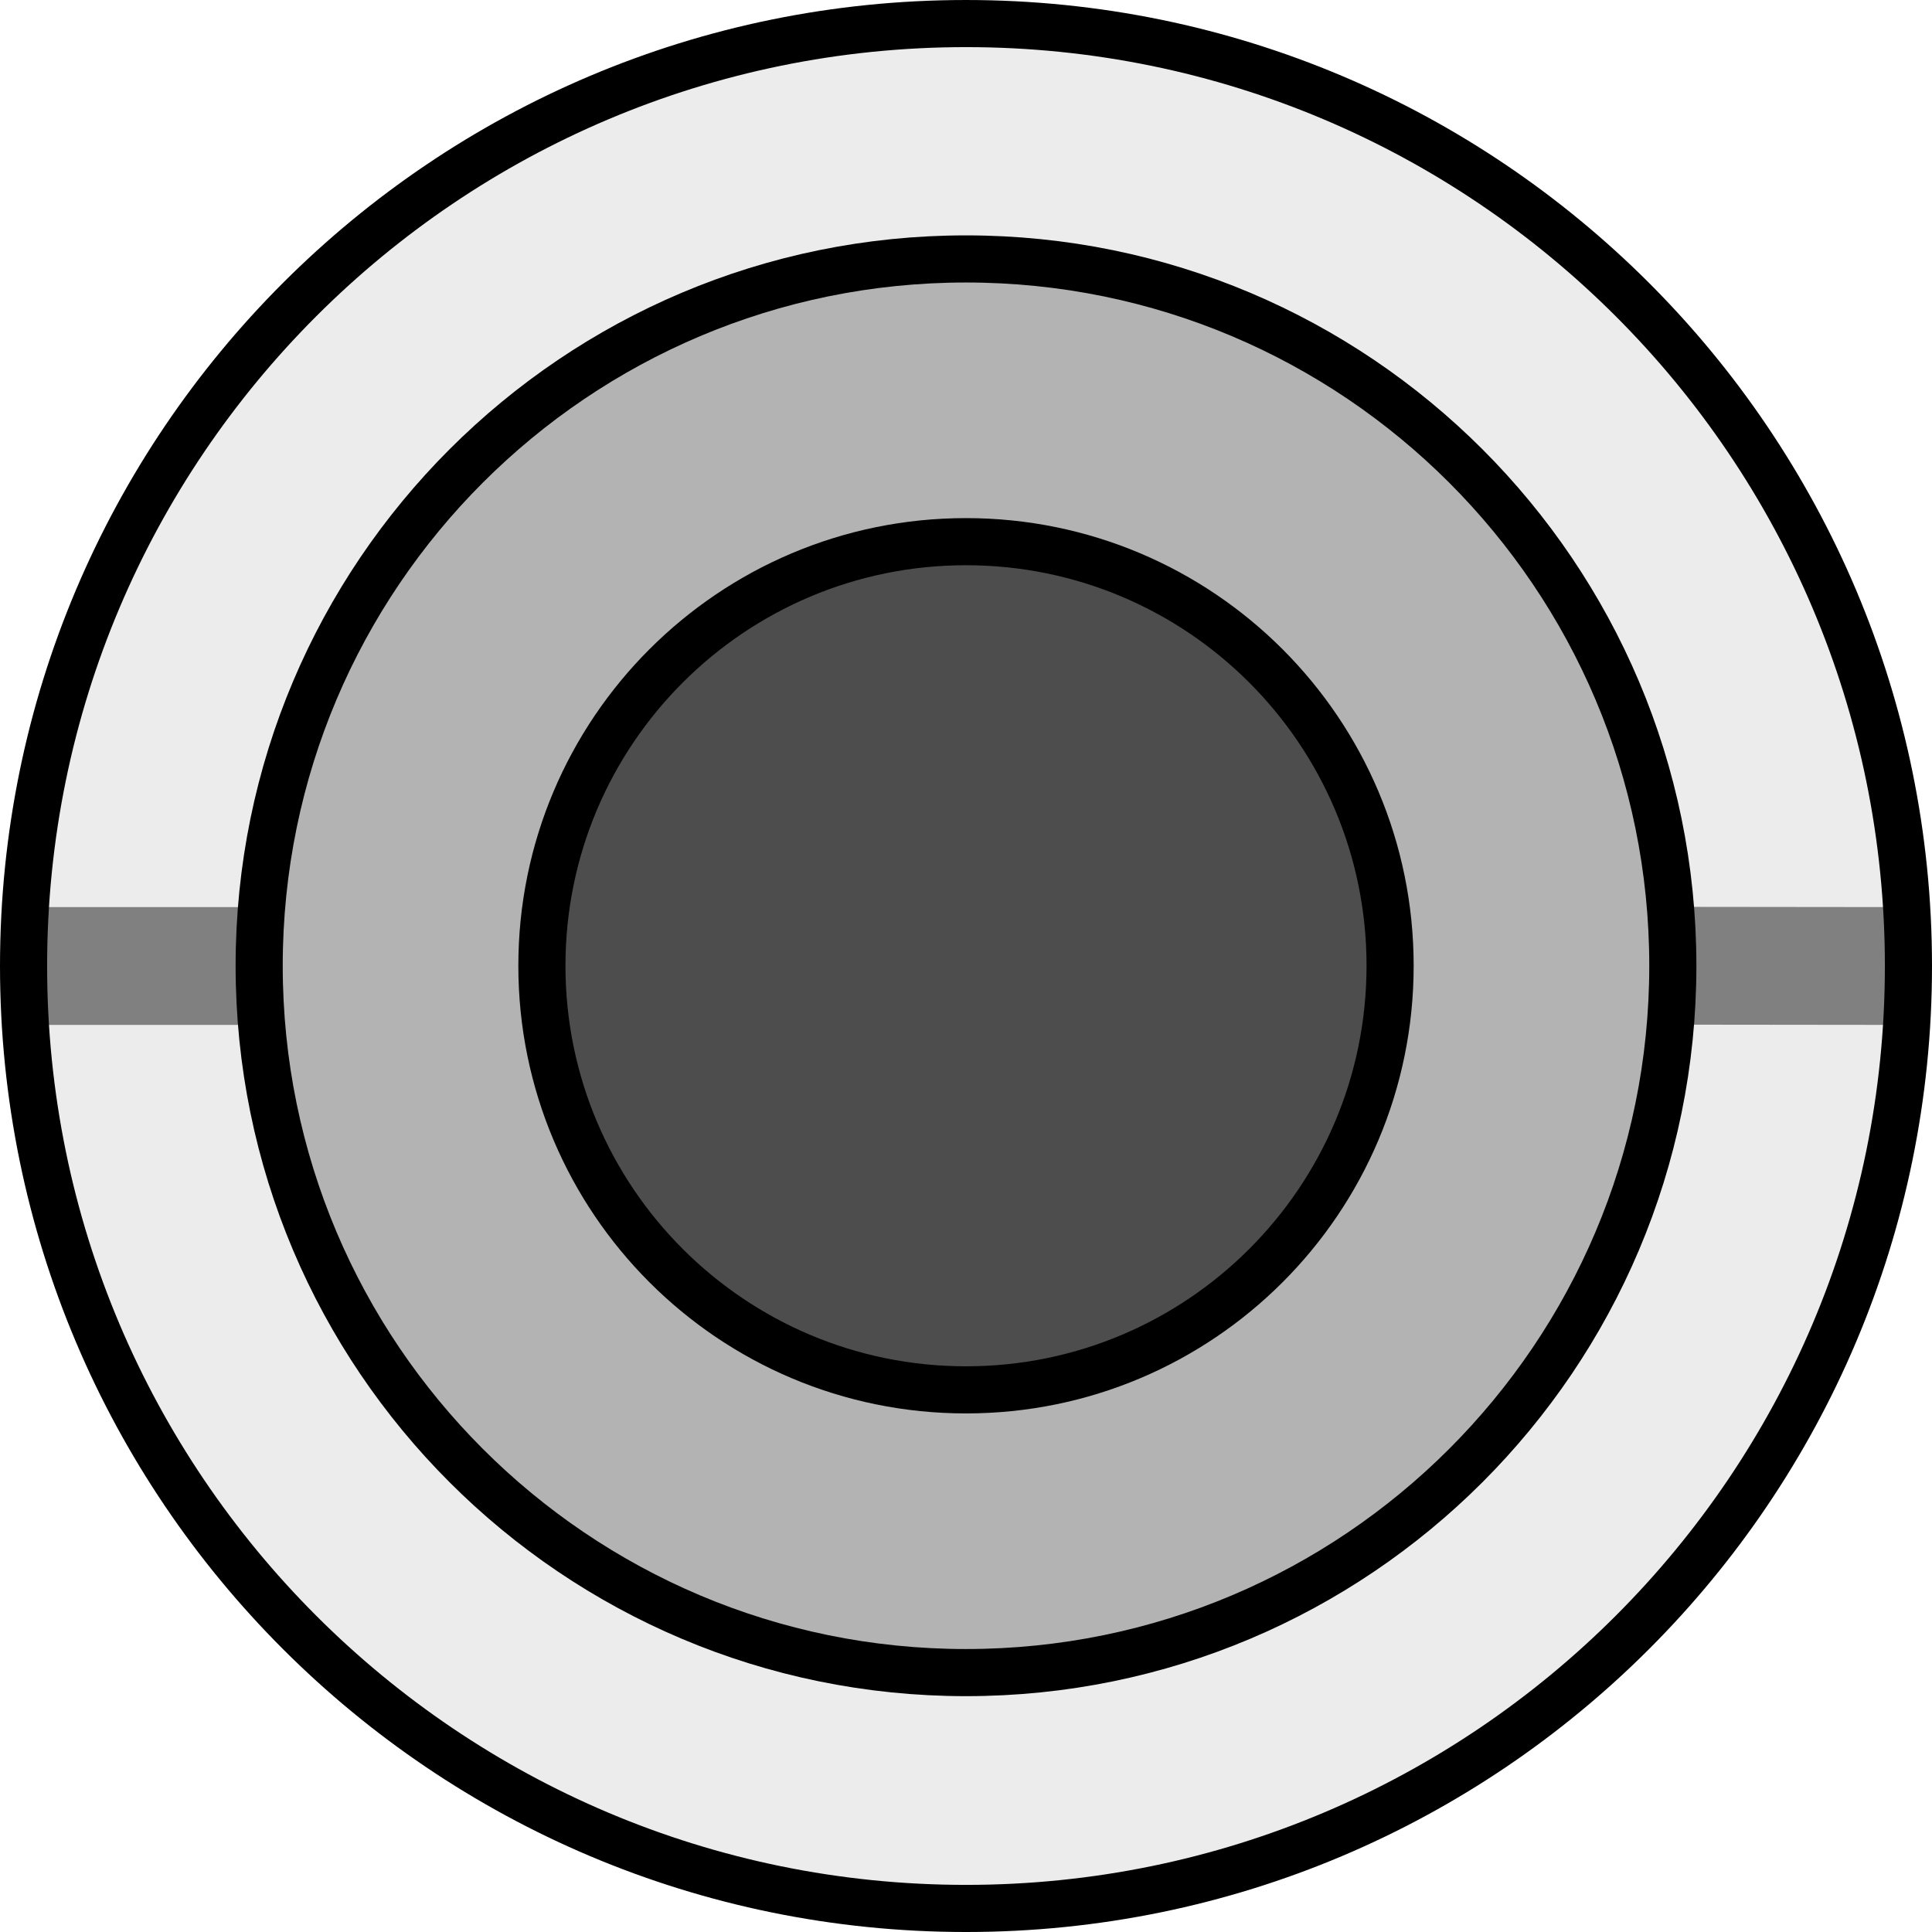
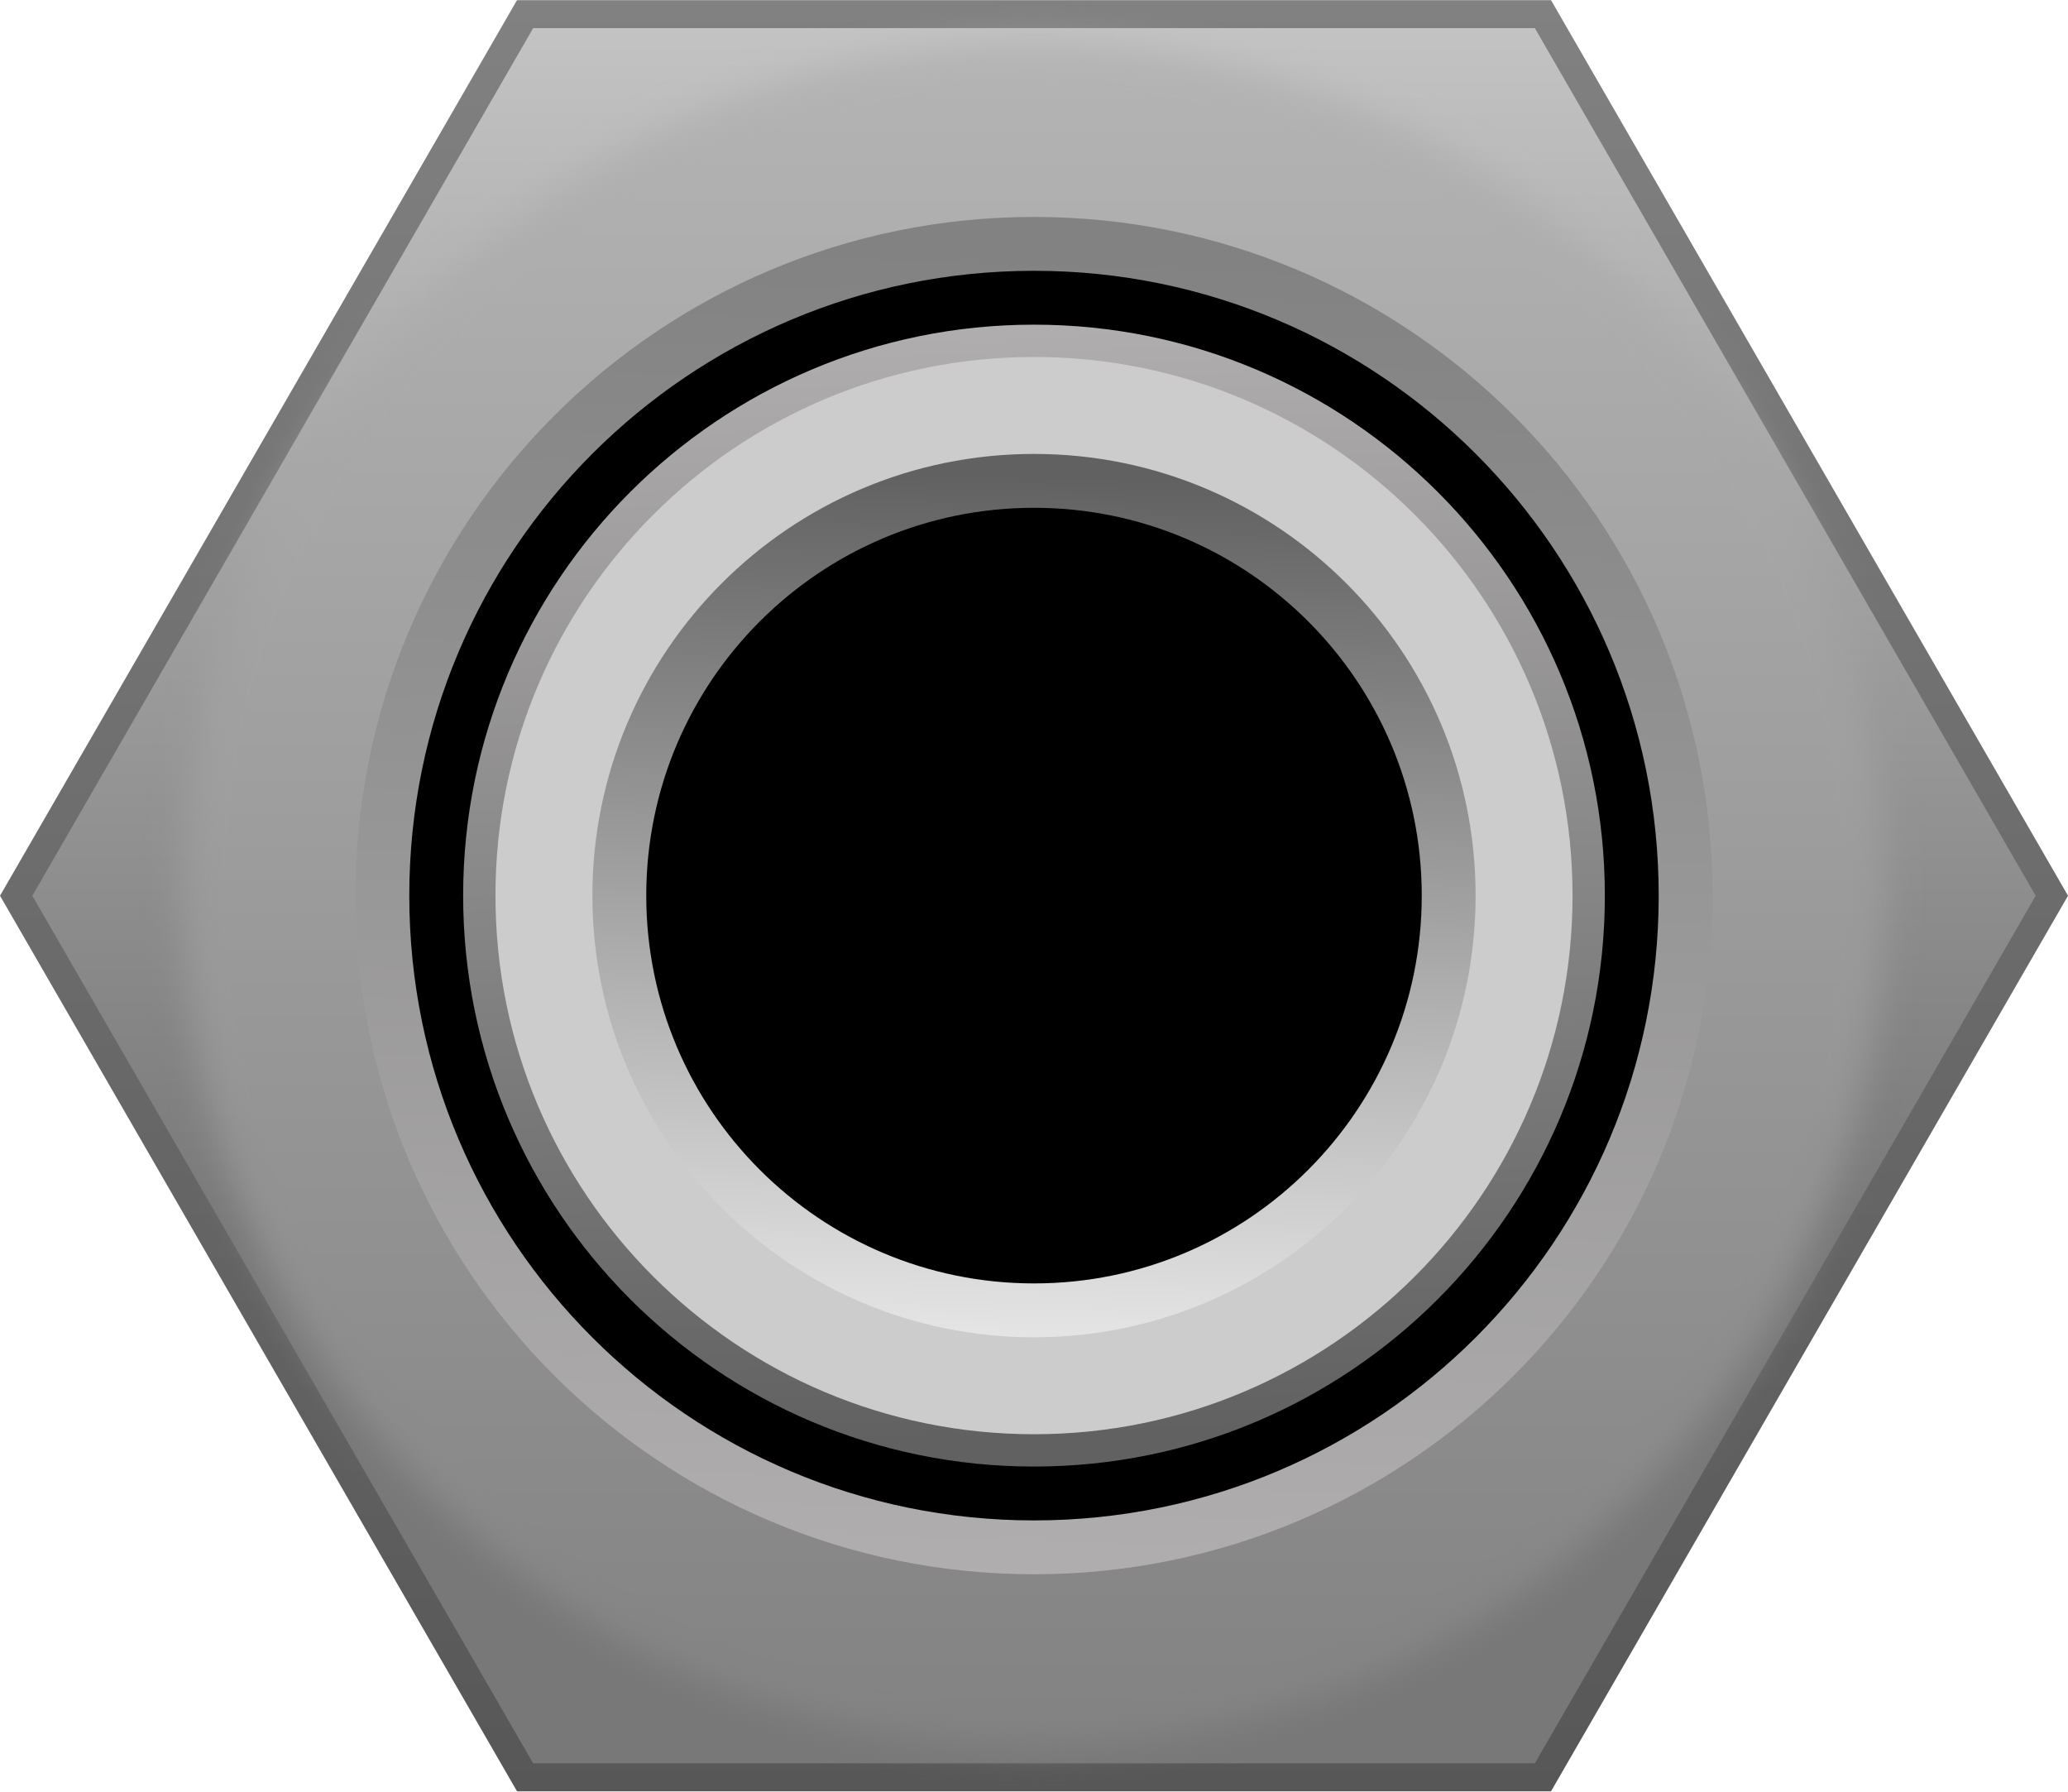
- <svg xmlns="http://www.w3.org/2000/svg" width="8.2mm" height="8.2mm" viewBox="0 0 8.2 8.2" version="1.1" id="svg826">
-   <defs id="defs820" />
-   <g id="layer1" transform="translate(0,-288.8)">
-     <g id="g1408" transform="translate(-1.9,1.9)">
-       <circle r="4" cy="291" cx="6" id="path5084" style="opacity:1;fill:#ececec;fill-opacity:1;stroke:none;stroke-width:0.2;stroke-linecap:square;stroke-linejoin:round;stroke-miterlimit:4;stroke-dasharray:none;stroke-dashoffset:0;stroke-opacity:1;paint-order:markers fill stroke" />
-       <path id="path820" d="M 2.03,291 H 2.927" style="fill:#b3b3b3;stroke:#808080;stroke-width:0.5;stroke-linecap:butt;stroke-linejoin:miter;stroke-miterlimit:4;stroke-dasharray:none;stroke-opacity:1" />
-       <path id="path822" d="M 9.06,290.999 9.986,291" style="fill:#666666;stroke:#808080;stroke-width:0.5;stroke-linecap:butt;stroke-linejoin:miter;stroke-miterlimit:4;stroke-dasharray:none;stroke-opacity:1" />
-       <circle r="3" cy="290.999" cx="6" id="path5086" style="opacity:1;fill:#b3b3b3;fill-opacity:1;stroke:#000000;stroke-width:0.2;stroke-linecap:square;stroke-linejoin:round;stroke-miterlimit:4;stroke-dasharray:none;stroke-dashoffset:0;stroke-opacity:1;paint-order:markers fill stroke" />
-       <circle r="1.8" cy="290.999" cx="6" id="path5092" style="opacity:1;fill:#4d4d4d;fill-opacity:1;stroke:#000000;stroke-width:0.2;stroke-linecap:square;stroke-linejoin:round;stroke-miterlimit:4;stroke-dasharray:none;stroke-dashoffset:0;stroke-opacity:1;paint-order:markers fill stroke" />
-       <circle r="4" cy="291" cx="6" id="path5084-0" style="opacity:1;fill:none;fill-opacity:1;stroke:#000000;stroke-width:0.2;stroke-linecap:square;stroke-linejoin:round;stroke-miterlimit:4;stroke-dasharray:none;stroke-dashoffset:0;stroke-opacity:1;paint-order:markers fill stroke" />
-     </g>
+ <svg xmlns="http://www.w3.org/2000/svg" xmlns:xlink="http://www.w3.org/1999/xlink" width="9.6mm" height="8.314mm" viewBox="0 0 9.6 8.314" version="1.1" id="svg826">
+   <defs id="defs820">
+     <linearGradient id="linearGradient942">
+       <stop style="stop-color:#828282;stop-opacity:1" offset="0" id="stop938" />
+       <stop style="stop-color:#b4b4b4;stop-opacity:1" offset="1" id="stop940" />
+     </linearGradient>
+     <linearGradient id="linearGradient900">
+       <stop id="stop896" offset="0" style="stop-color:#828282;stop-opacity:1" />
+       <stop id="stop898" offset="1" style="stop-color:#b0aeae;stop-opacity:1" />
+     </linearGradient>
+     <linearGradient id="linearGradient892">
+       <stop style="stop-color:#cccccc;stop-opacity:1;" offset="0" id="stop888" />
+       <stop style="stop-color:#cccccc;stop-opacity:1" offset="1" id="stop890" />
+     </linearGradient>
+     <linearGradient id="linearGradient886">
+       <stop id="stop882" offset="0" style="stop-color:#616161;stop-opacity:1" />
+       <stop id="stop884" offset="1" style="stop-color:#e6e6e6;stop-opacity:1" />
+     </linearGradient>
+     <linearGradient id="linearGradient866">
+       <stop style="stop-color:#616161;stop-opacity:1" offset="0" id="stop862" />
+       <stop style="stop-color:#b0aeae;stop-opacity:1" offset="1" id="stop864" />
+     </linearGradient>
+     <linearGradient id="linearGradient850">
+       <stop id="stop846" offset="0" style="stop-color:#787878;stop-opacity:1" />
+       <stop id="stop848" offset="1" style="stop-color:#c3c3c3;stop-opacity:1" />
+     </linearGradient>
+     <linearGradient id="linearGradient838">
+       <stop style="stop-color:#575757;stop-opacity:1" offset="0" id="stop834" />
+       <stop style="stop-color:#828181;stop-opacity:1" offset="1" id="stop836" />
+     </linearGradient>
+     <linearGradient xlink:href="#linearGradient838" id="linearGradient840" x1="9.404" y1="291.264" x2="2.471" y2="291.264" gradientUnits="userSpaceOnUse" />
+     <linearGradient xlink:href="#linearGradient850" id="linearGradient844" gradientUnits="userSpaceOnUse" x1="7.301" y1="291.266" x2="2.471" y2="291.264" />
+     <linearGradient xlink:href="#linearGradient900" id="linearGradient868" x1="4.2" y1="290" x2="4" y2="296" gradientUnits="userSpaceOnUse" gradientTransform="matrix(1.032787,0,0,1.032787,-0.1344314,-9.603321)" />
+     <linearGradient xlink:href="#linearGradient866" id="linearGradient874" gradientUnits="userSpaceOnUse" x1="4.2" y1="290" x2="4" y2="296" gradientTransform="matrix(0.8688526,0,0,0.8688526,0.5377014,-547.3871)" />
+     <linearGradient xlink:href="#linearGradient886" id="linearGradient880" gradientUnits="userSpaceOnUse" x1="4.2" y1="290" x2="4" y2="296" gradientTransform="matrix(0.6721312,0,0,0.6721312,1.34426,96.033)" />
+     <linearGradient xlink:href="#linearGradient892" id="linearGradient894" x1="4" y1="290.4" x2="4" y2="295.4" gradientUnits="userSpaceOnUse" gradientTransform="matrix(0.9615385,0,0,0.9615385,0.1576875,11.2654)" />
+     <linearGradient xlink:href="#linearGradient942" id="linearGradient912" x1="16.4" y1="297.8" x2="16.4" y2="289.8" gradientUnits="userSpaceOnUse" gradientTransform="matrix(0.9875,0,0,0.9875,-11.94766,2.784711)" />
+     <filter style="color-interpolation-filters:sRGB" id="filter898" x="-0.024" width="1.048" y="-0.024" height="1.048">
+       <feGaussianBlur stdDeviation="0.079" id="feGaussianBlur900" />
+     </filter>
+   </defs>
+   <g id="layer1" transform="translate(0.6999975,-288.7431)">
+     <path transform="matrix(0,1.2,-1.2,0,353.5101,285.775)" d="m 5.938,295.175 -3.464,-2 -2e-7,-4 3.464,-2 3.464,2 2e-7,4 z" id="path832" style="opacity:1;fill:url(#linearGradient840);fill-opacity:1;stroke:none;stroke-width:0.186;stroke-linecap:square;stroke-linejoin:round;stroke-miterlimit:4;stroke-dasharray:none;stroke-dashoffset:0;stroke-opacity:1;paint-order:markers fill stroke" />
+     <path style="opacity:1;fill:url(#linearGradient844);fill-opacity:1;stroke:none;stroke-width:0.186;stroke-linecap:square;stroke-linejoin:round;stroke-miterlimit:4;stroke-dasharray:none;stroke-dashoffset:0;stroke-opacity:1;paint-order:markers fill stroke" id="path842" d="m 5.938,295.175 -3.464,-2 -2e-7,-4 3.464,-2 3.464,2 2e-7,4 z" transform="matrix(0,1.1625,-1.1625,0,342.591,285.9977)" />
+     <circle style="opacity:1;fill:url(#linearGradient912);fill-opacity:1;stroke:none;stroke-width:0.439;stroke-linecap:square;stroke-linejoin:round;stroke-miterlimit:4;stroke-dasharray:none;stroke-dashoffset:0;stroke-opacity:1;paint-order:markers fill stroke;filter:url(#filter898)" id="circle902" cx="4.1" cy="292.9" r="3.95" />
+     <circle style="opacity:1;fill:url(#linearGradient868);fill-opacity:1;stroke:none;stroke-width:0.21;stroke-linecap:square;stroke-linejoin:round;stroke-miterlimit:4;stroke-dasharray:none;stroke-dashoffset:0;stroke-opacity:1;paint-order:markers fill stroke" id="path5086" cx="4.1" cy="292.9" r="3.15" />
+     <circle r="2.9" cy="292.9" cx="4.1" id="circle852" style="opacity:1;fill:#000000;fill-opacity:1;stroke:none;stroke-width:0.193;stroke-linecap:square;stroke-linejoin:round;stroke-miterlimit:4;stroke-dasharray:none;stroke-dashoffset:0;stroke-opacity:1;paint-order:markers fill stroke" />
+     <circle r="2.65" cy="-292.9" cx="4.1" id="circle872" style="opacity:1;fill:url(#linearGradient874);fill-opacity:1;stroke:none;stroke-width:0.177;stroke-linecap:square;stroke-linejoin:round;stroke-miterlimit:4;stroke-dasharray:none;stroke-dashoffset:0;stroke-opacity:1;paint-order:markers fill stroke" transform="scale(1,-1)" />
+     <circle style="opacity:1;fill:url(#linearGradient894);fill-opacity:1;stroke:none;stroke-width:0.278;stroke-linecap:square;stroke-linejoin:round;stroke-miterlimit:4;stroke-dasharray:none;stroke-dashoffset:0;stroke-opacity:1;paint-order:markers fill stroke" id="path5092" cx="4.1" cy="292.9" r="2.5" />
+     <circle r="2.05" cy="292.9" cx="4.1" id="circle878" style="opacity:1;fill:url(#linearGradient880);fill-opacity:1;stroke:none;stroke-width:0.137;stroke-linecap:square;stroke-linejoin:round;stroke-miterlimit:4;stroke-dasharray:none;stroke-dashoffset:0;stroke-opacity:1;paint-order:markers fill stroke" />
+     <circle r="1.8" cy="292.9" cx="4.1" id="circle870" style="opacity:1;fill:#000000;fill-opacity:1;stroke:none;stroke-width:0.2;stroke-linecap:square;stroke-linejoin:round;stroke-miterlimit:4;stroke-dasharray:none;stroke-dashoffset:0;stroke-opacity:1;paint-order:markers fill stroke" />
  </g>
</svg>
